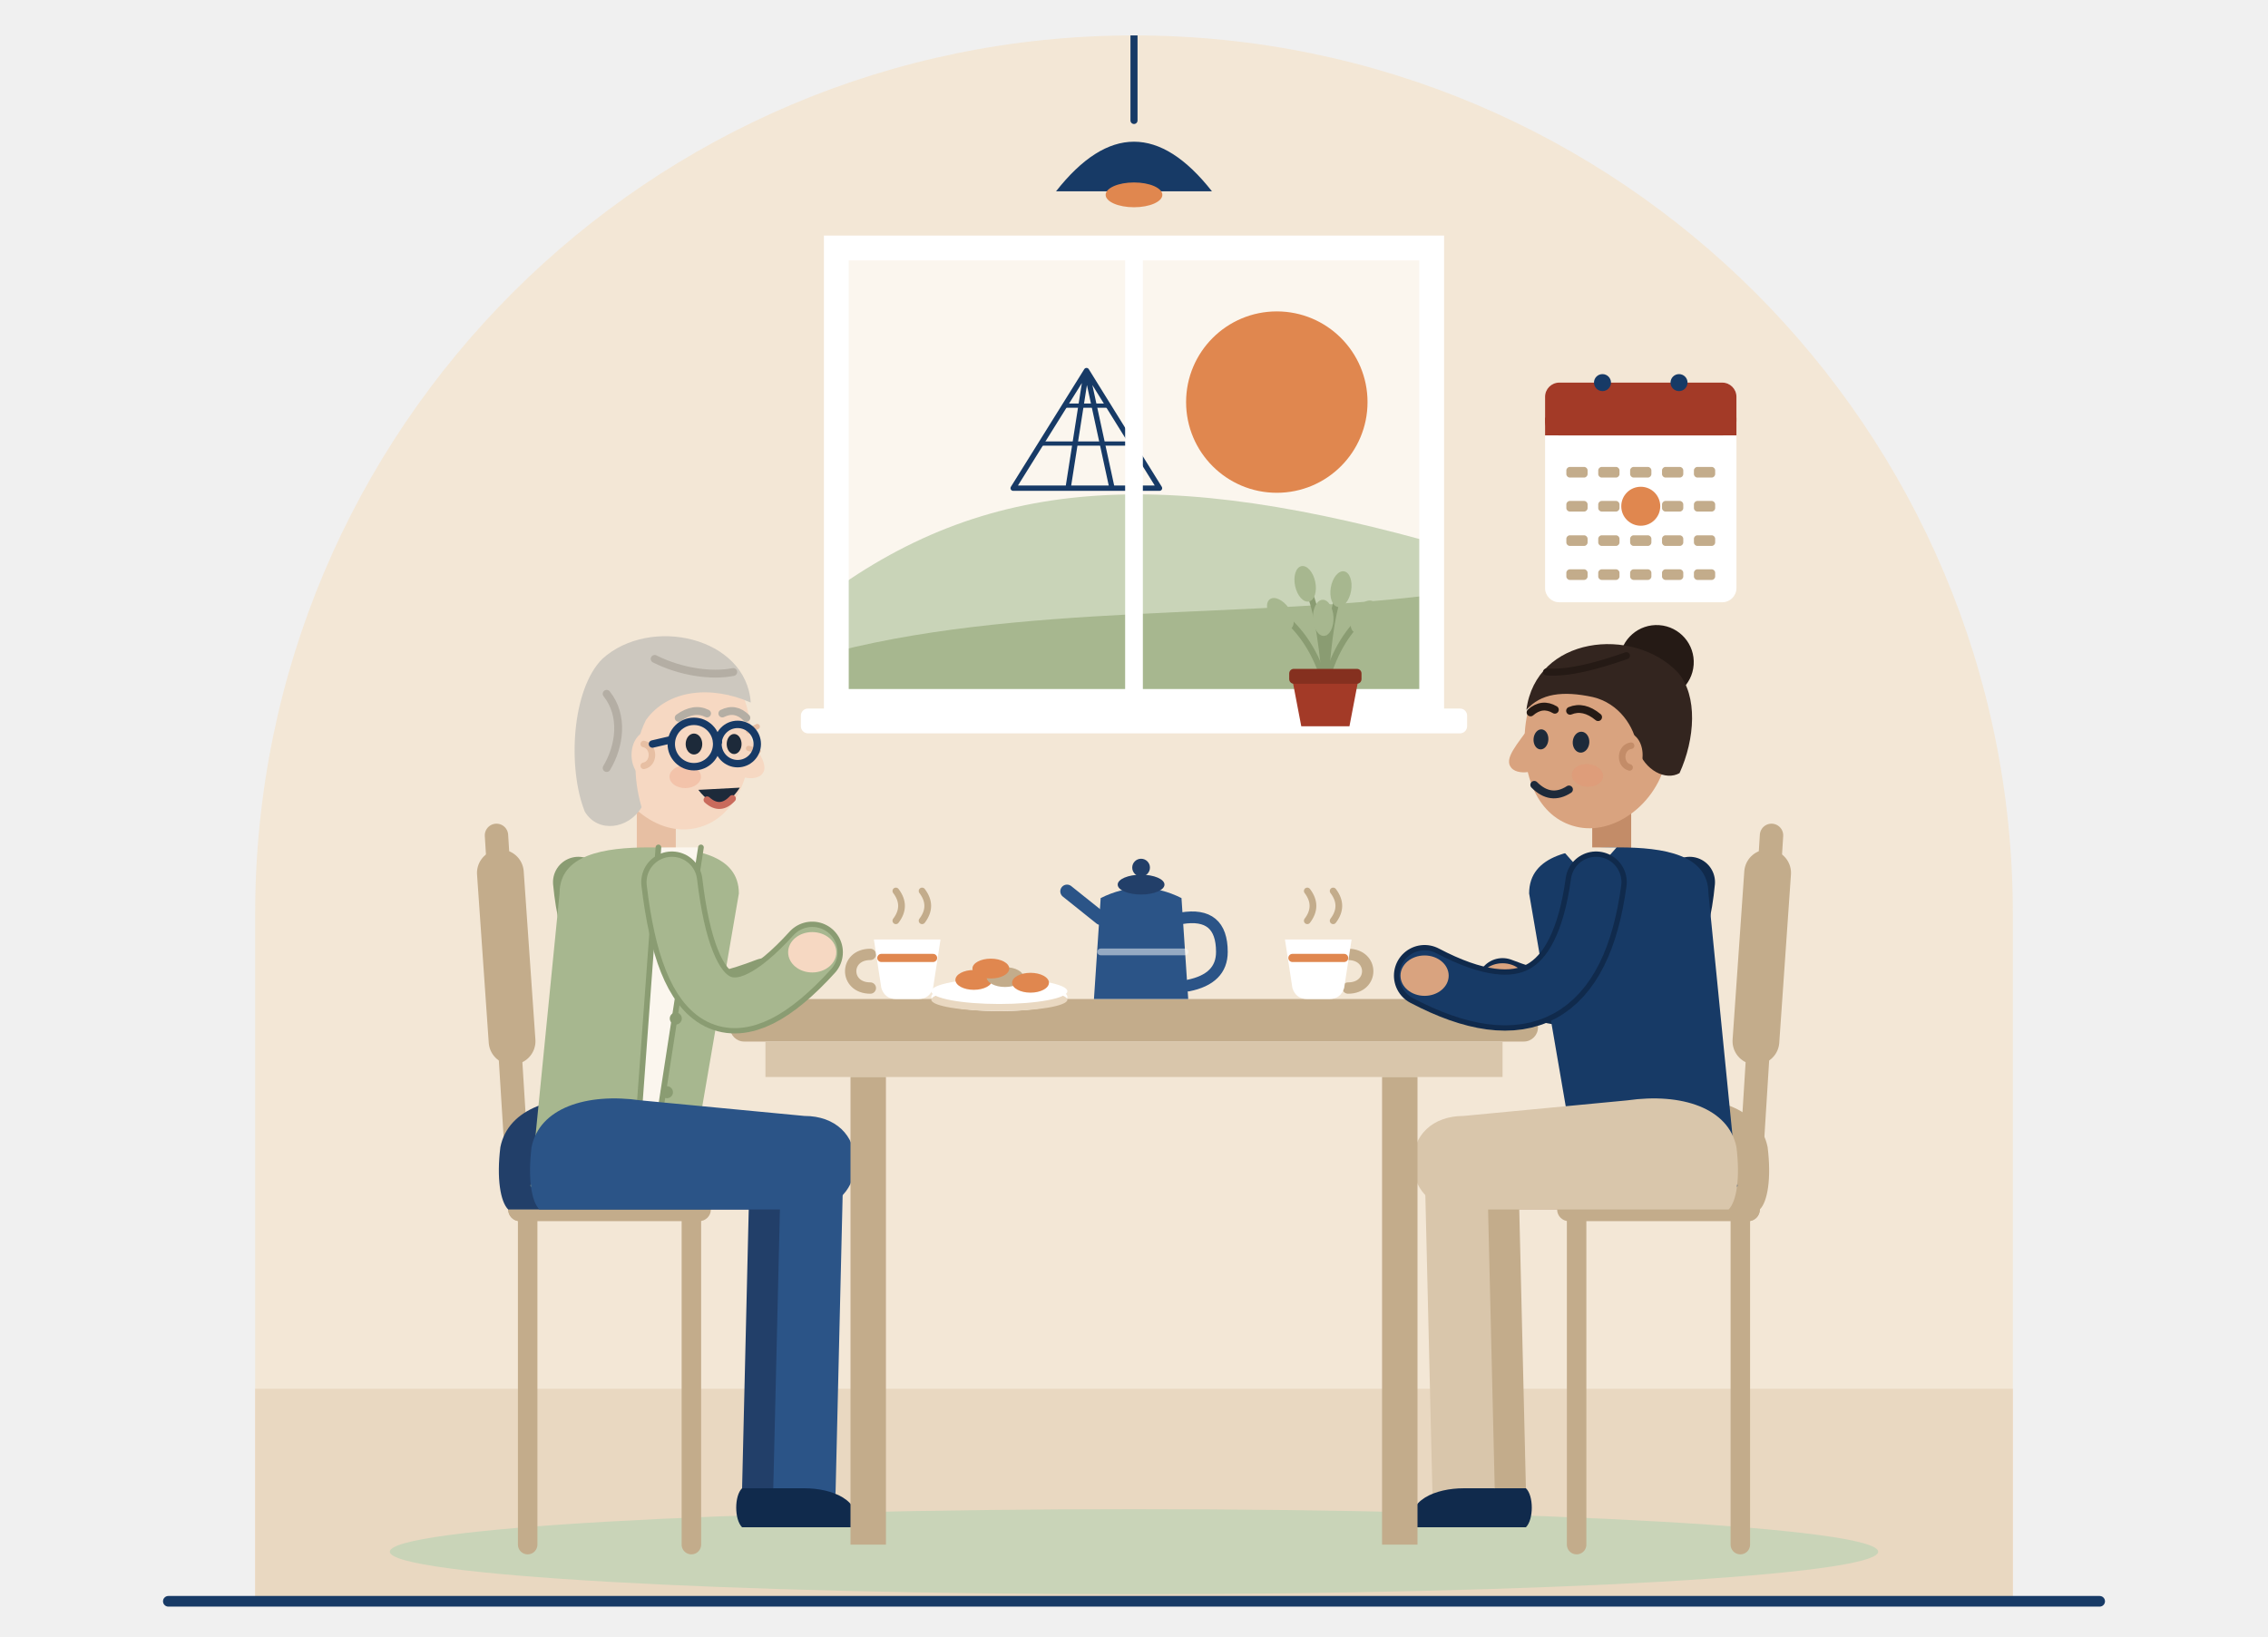
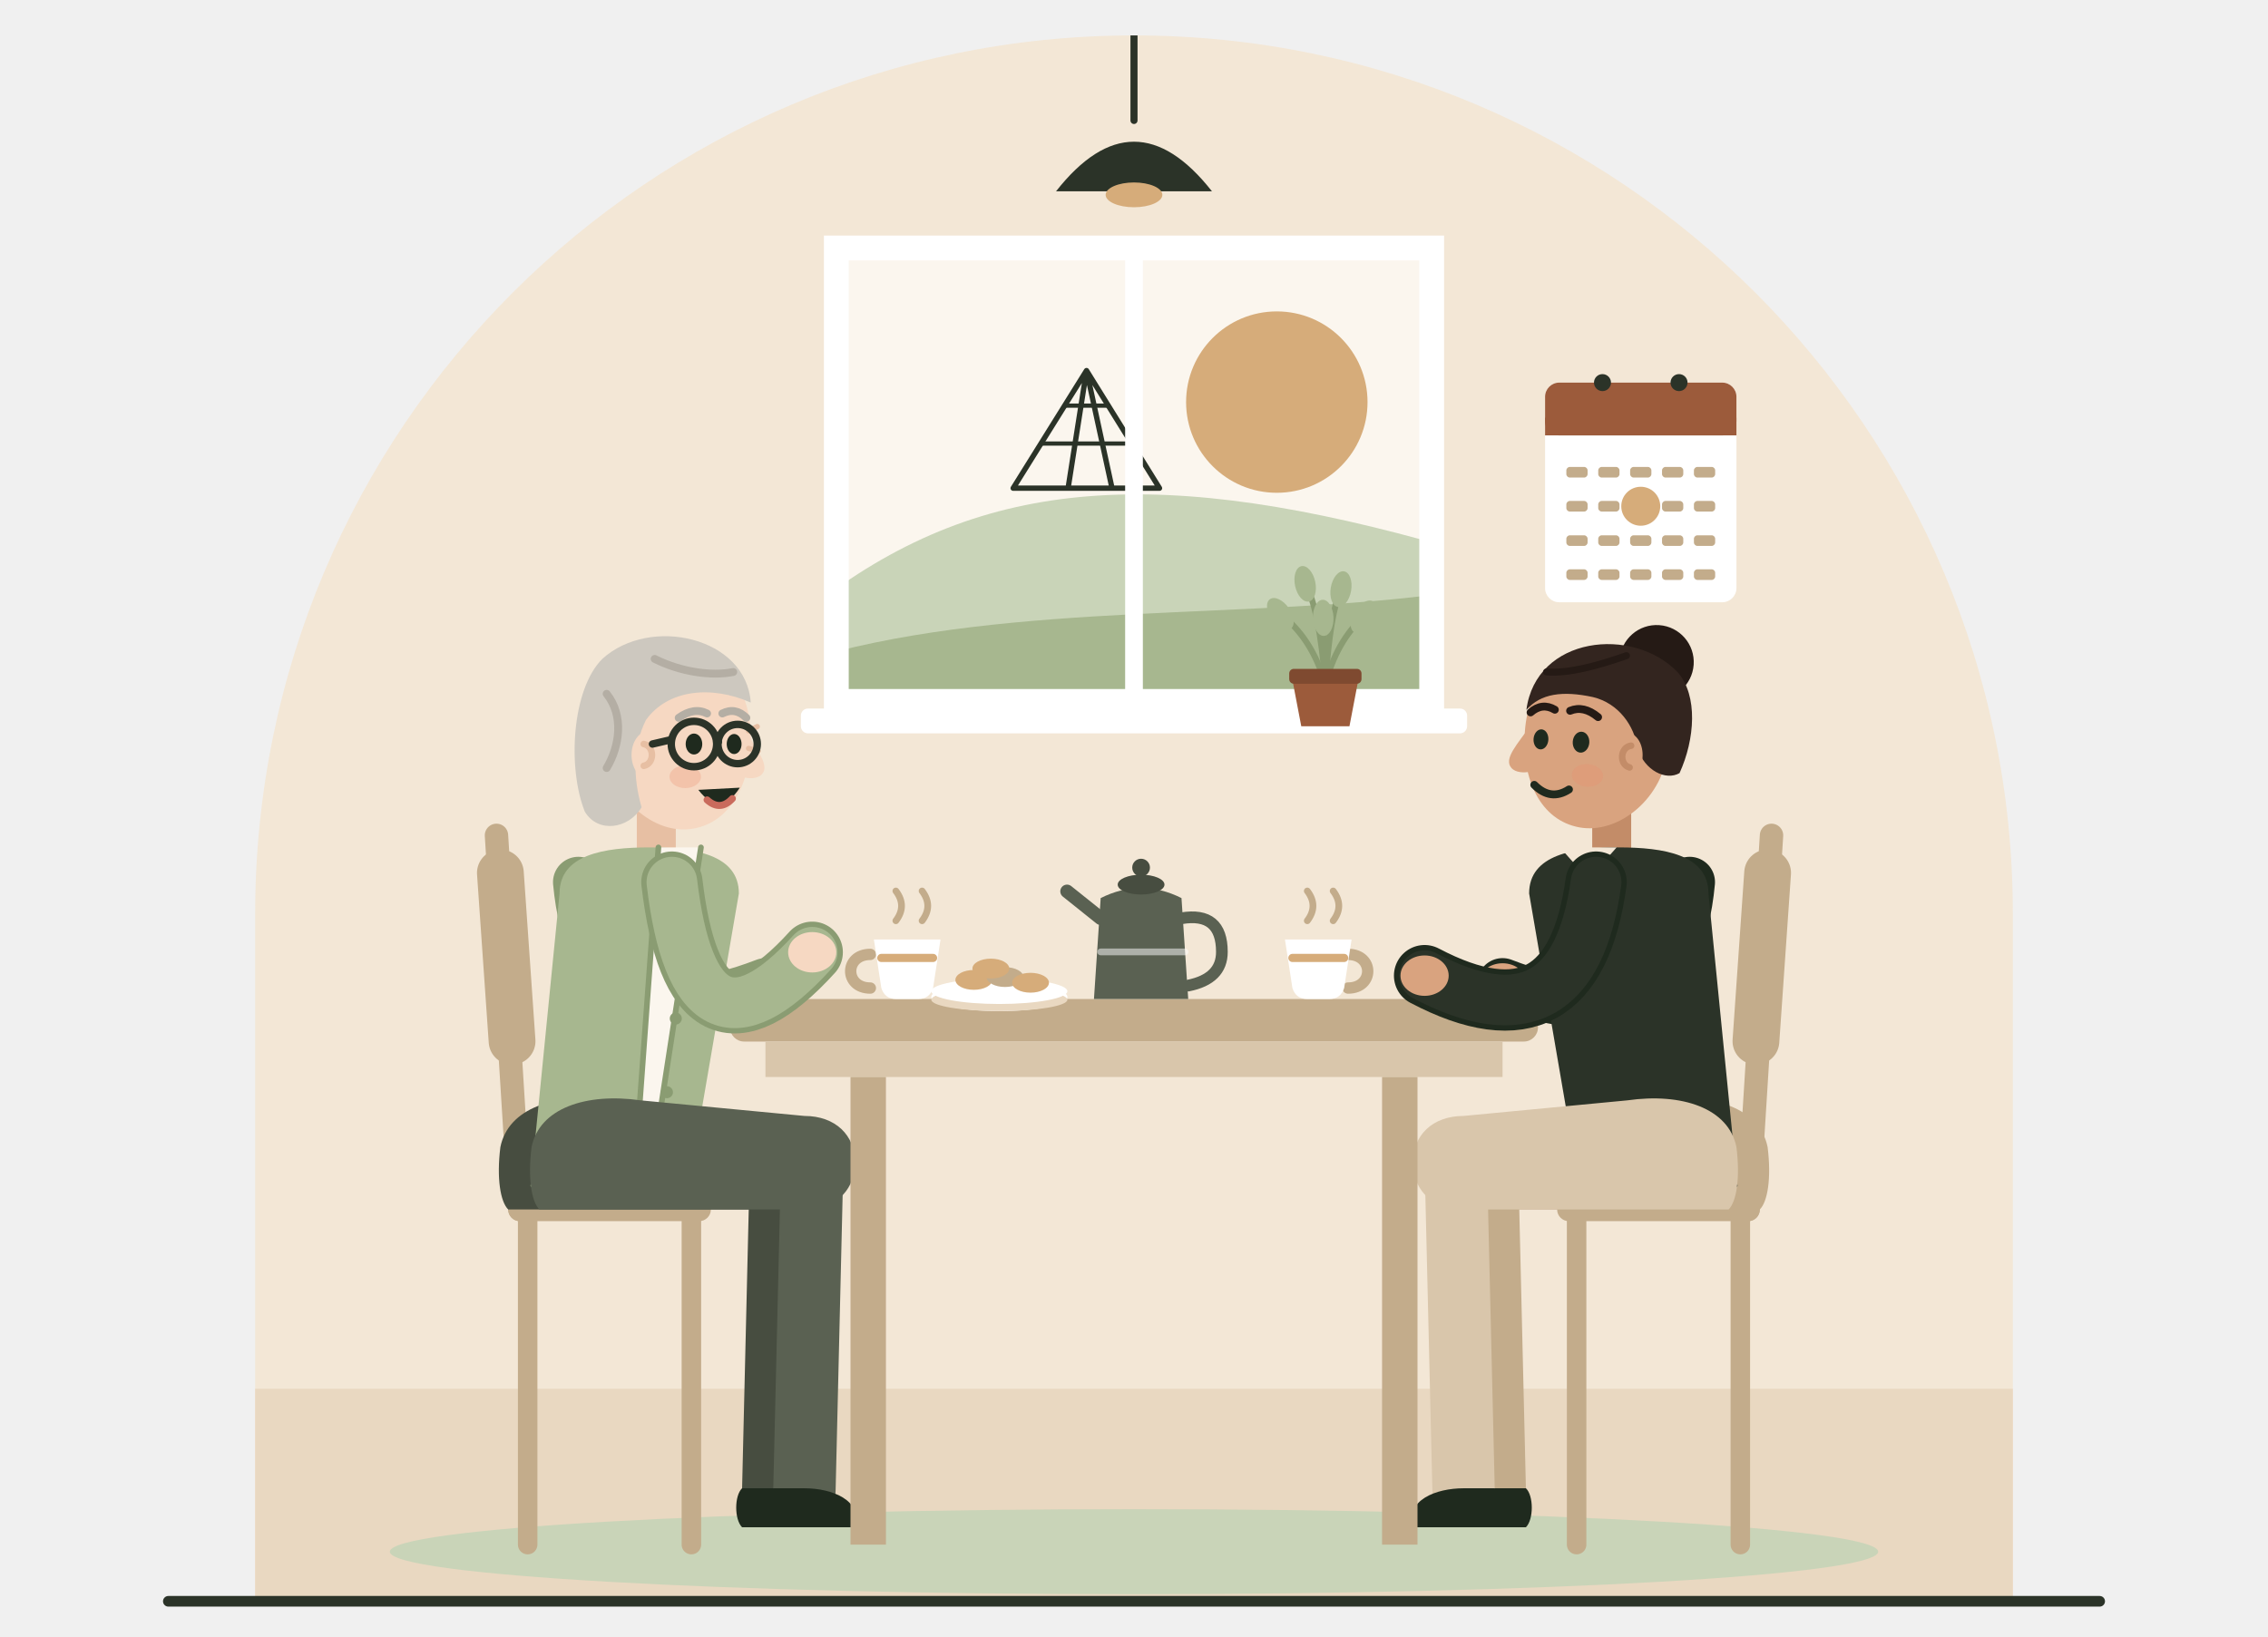
<svg xmlns="http://www.w3.org/2000/svg" viewBox="0 0 640 462" fill="none" stroke-linecap="round" stroke-linejoin="round">
  <clipPath id="hero">
    <path d="M72 452 L72 258 A248 248 0 0 1 568 258 L568 452 Z" />
  </clipPath>
  <g clip-path="url(#hero)">
    <rect x="0" y="0" width="640" height="462" fill="#f3e7d6" />
    <rect x="0" y="392" width="640" height="70" fill="#e9d8c1" />
    <clipPath id="f23670">
      <rect x="236" y="70" width="168" height="128" />
    </clipPath>
    <g clip-path="url(#f23670)">
      <rect x="236" y="70" width="168" height="128" fill="#fbf6ee" />
-       <circle cx="360.3" cy="113.5" r="25.6" fill="#e0874f" />
+       <circle cx="360.3" cy="113.5" r="25.6" fill="#d6ac7a" />
      <path d="M231 169.8 C278 134 328.4 131.4 409 154.5 L409 203 231 203 Z" fill="#c9d4b8" />
-       <path d="M285.9 137.8 306.6 104.6 327.2 137.8 Z M306.6 104.6 L301.4 137.8 M306.6 104.6 L313.8 137.8" stroke="#173a66" stroke-width="1.5" />
-       <path d="M293.8 125.2 L319.4 125.2 M300.4 114.5 L312.8 114.5" stroke="#173a66" stroke-width="1.2" />
+       <path d="M285.9 137.8 306.6 104.6 327.2 137.8 Z M306.6 104.6 L301.4 137.8 M306.6 104.6 L313.8 137.8" stroke="#2b3328" stroke-width="1.5" />
+       <path d="M293.8 125.2 L319.4 125.2 M300.4 114.5 L312.8 114.5" stroke="#2b3328" stroke-width="1.2" />
      <path d="M231 185.2 C286.4 169.8 353.6 175 409 167.3 L409 203 231 203 Z" fill="#a7b78f" />
    </g>
    <path d="M232.5 66.5 h175 v135 h-175 Z M239.5 73.5 v121 h161 v-121 Z" fill="#ffffff" fill-rule="evenodd" />
    <rect x="317.5" y="70" width="5" height="128" fill="#ffffff" />
    <rect x="226" y="200" width="188" height="7" rx="2" fill="#ffffff" />
    <path d="M374 193.1 Q370.2 180.1 361.3 173.3" stroke="#8a9c72" stroke-width="1.7" />
    <ellipse cx="361.3" cy="173.3" rx="5.1" ry="2.9" fill="#a7b78f" transform="rotate(-125 361.3 173.3)" />
    <path d="M374 193.1 Q372.3 171.6 368.3 164.8" stroke="#8a9c72" stroke-width="1.7" />
    <ellipse cx="368.3" cy="164.8" rx="5.1" ry="2.9" fill="#a7b78f" transform="rotate(-102 368.3 164.8)" />
    <path d="M374 193.1 Q375.3 173.1 378.4 166.3" stroke="#8a9c72" stroke-width="1.7" />
    <ellipse cx="378.4" cy="166.3" rx="5.1" ry="2.9" fill="#a7b78f" transform="rotate(-80 378.4 166.3)" />
    <path d="M374 193.1 Q377.2 180.9 384.8 174.1" stroke="#8a9c72" stroke-width="1.7" />
    <ellipse cx="384.8" cy="174.1" rx="5.1" ry="2.9" fill="#a7b78f" transform="rotate(-58 384.8 174.1)" />
    <path d="M374 193.1 Q373.8 181.2 373.4 174.4" stroke="#8a9c72" stroke-width="1.7" />
    <ellipse cx="373.4" cy="174.4" rx="5.1" ry="2.9" fill="#a7b78f" transform="rotate(-92 373.4 174.4)" />
-     <path d="M364.6 191.4 L383.4 191.4 380.8 205 367.2 205 Z" fill="#a33a27" />
-     <rect x="363.8" y="188.8" width="20.4" height="4.2" rx="1.3" fill="#85301f" />
+     <path d="M364.6 191.4 L383.4 191.4 380.8 205 367.2 205 Z" fill="#9c5b3b" />
+     <rect x="363.8" y="188.8" width="20.4" height="4.2" rx="1.3" fill="#7f4a30" />
    <rect x="436" y="108" width="54" height="62" rx="4" fill="#ffffff" />
-     <rect x="436" y="108" width="54" height="14.9" rx="4" fill="#a33a27" />
-     <rect x="436" y="117.9" width="54" height="5" fill="#a33a27" />
-     <circle cx="452.2" cy="108" r="2.4" fill="#173a66" />
-     <circle cx="473.8" cy="108" r="2.4" fill="#173a66" />
+     <rect x="436" y="108" width="54" height="14.9" rx="4" fill="#9c5b3b" />
+     <rect x="436" y="117.9" width="54" height="5" fill="#9c5b3b" />
+     <circle cx="452.2" cy="108" r="2.4" fill="#2b3328" />
+     <circle cx="473.8" cy="108" r="2.4" fill="#2b3328" />
    <rect x="442" y="131.8" width="6" height="3" rx="1" fill="#c3ac8b" />
    <rect x="451" y="131.8" width="6" height="3" rx="1" fill="#c3ac8b" />
    <rect x="460" y="131.8" width="6" height="3" rx="1" fill="#c3ac8b" />
    <rect x="469" y="131.8" width="6" height="3" rx="1" fill="#c3ac8b" />
    <rect x="478" y="131.8" width="6" height="3" rx="1" fill="#c3ac8b" />
    <rect x="442" y="141.4" width="6" height="3" rx="1" fill="#c3ac8b" />
    <rect x="451" y="141.4" width="6" height="3" rx="1" fill="#c3ac8b" />
-     <circle cx="463" cy="142.9" r="5.5" fill="#e0874f" />
+     <circle cx="463" cy="142.9" r="5.5" fill="#d6ac7a" />
    <rect x="469" y="141.4" width="6" height="3" rx="1" fill="#c3ac8b" />
    <rect x="478" y="141.4" width="6" height="3" rx="1" fill="#c3ac8b" />
    <rect x="442" y="151.1" width="6" height="3" rx="1" fill="#c3ac8b" />
    <rect x="451" y="151.1" width="6" height="3" rx="1" fill="#c3ac8b" />
    <rect x="460" y="151.1" width="6" height="3" rx="1" fill="#c3ac8b" />
    <rect x="469" y="151.1" width="6" height="3" rx="1" fill="#c3ac8b" />
    <rect x="478" y="151.1" width="6" height="3" rx="1" fill="#c3ac8b" />
    <rect x="442" y="160.7" width="6" height="3" rx="1" fill="#c3ac8b" />
    <rect x="451" y="160.7" width="6" height="3" rx="1" fill="#c3ac8b" />
    <rect x="460" y="160.7" width="6" height="3" rx="1" fill="#c3ac8b" />
    <rect x="469" y="160.7" width="6" height="3" rx="1" fill="#c3ac8b" />
    <rect x="478" y="160.7" width="6" height="3" rx="1" fill="#c3ac8b" />
-     <path d="M320 0 L320 34" stroke="#173a66" stroke-width="2" />
-     <path d="M298 54 Q320 26 342 54 Z" fill="#173a66" />
-     <ellipse cx="320" cy="55" rx="8" ry="3.5" fill="#e0874f" />
+     <path d="M320 0 L320 34" stroke="#2b3328" stroke-width="2" />
+     <path d="M298 54 Q320 26 342 54 Z" fill="#2b3328" />
+     <ellipse cx="320" cy="55" rx="8" ry="3.5" fill="#d6ac7a" />
    <ellipse cx="320" cy="438" rx="210" ry="12" fill="#c9d4b8" />
    <rect x="143.4" y="334.8" width="57.2" height="9.9" rx="3.3" fill="#c3ac8b" />
    <path d="M148.9 341.4 L148.9 436 M195.1 341.4 L195.1 436" stroke="#c3ac8b" stroke-width="5.5" />
    <path d="M146.7 341.4 L140.1 235.8" stroke="#c3ac8b" stroke-width="6.6" />
    <path d="M144.5 293.9 L141.2 246.4" stroke="#c3ac8b" stroke-width="13.2" />
    <rect x="439.4" y="334.8" width="57.2" height="9.9" rx="3.3" fill="#c3ac8b" />
    <path d="M444.9 341.4 L444.9 436 M491.1 341.4 L491.1 436" stroke="#c3ac8b" stroke-width="5.5" />
    <path d="M493.3 341.4 L499.9 235.8" stroke="#c3ac8b" stroke-width="6.6" />
    <path d="M495.5 293.9 L498.8 246.4" stroke="#c3ac8b" stroke-width="13.2" />
-     <path d="M143.4 341.4 L218.2 341.4 C228.1 341.4 232.5 334.8 232.5 328.2 C232.5 320.5 227 315 218.2 315 L172 310.6 C156.6 308.4 143.4 312.8 141.2 323.8 C140.1 332.6 141.2 339.2 143.4 341.4 Z" fill="#223f69" />
-     <path d="M220.4 328.2 L218.2 420.6" stroke="#223f69" stroke-width="17.6" />
-     <path d="M209.4 431.1 L232.5 431.1 C234.7 423.4 225.9 420.1 218.2 420.1 L209.4 420.1 C207.2 422.2 207.2 428.9 209.4 431.1 Z" fill="#102a4c" />
+     <path d="M143.4 341.4 L218.2 341.4 C228.1 341.4 232.5 334.8 232.5 328.2 C232.5 320.5 227 315 218.2 315 L172 310.6 C156.6 308.4 143.4 312.8 141.2 323.8 C140.1 332.6 141.2 339.2 143.4 341.4 Z" fill="#474d40" />
+     <path d="M220.4 328.2 L218.2 420.6" stroke="#474d40" stroke-width="17.6" />
+     <path d="M209.4 431.1 L232.5 431.1 C234.7 423.4 225.9 420.1 218.2 420.1 L209.4 420.1 C207.2 422.2 207.2 428.9 209.4 431.1 Z" fill="#1f2a1e" />
    <path d="M163.2 249 Q167.6 296.3 216 277.6" stroke="#8a9c72" stroke-width="14.3" />
    <ellipse cx="216" cy="277.6" rx="6.8" ry="5.7" fill="#f6d8c2" />
    <path d="M179.7 226.2 L179.7 242.2 190.7 242.2 190.7 226.2 Z" fill="#e7bfa3" />
    <path d="M157.9 252.2 C157.9 241.2 170.5 239.2 183.2 239.2 C195.8 239.2 208.5 241.2 208.5 252.2 L194.3 334.8 C187.2 341.8 156.8 341.8 149.7 334.8 Z" fill="#a7b78f" />
    <path d="M185.8 239.2 L197.8 239.2 182.6 337.8 178.6 337.8 Z" fill="#fbf6ee" />
    <path d="M185.8 239.2 L178.6 337.8 M197.8 239.2 L182.6 337.8" stroke="#8a9c72" stroke-width="1.6" />
    <circle cx="193.2" cy="266.7" r="1.7" fill="#8a9c72" />
    <circle cx="190.7" cy="287.5" r="1.7" fill="#8a9c72" />
    <circle cx="188.2" cy="308.3" r="1.7" fill="#8a9c72" />
    <g transform="translate(190.9 209.4) scale(1.232)">
      <path d="M0 -21 C10 -21 17 -13 17 -1 C17 10 12 19 3 20 C-6 21 -16 12 -16 0 C-16 -12 -10 -21 0 -21 Z" fill="#f6d8c2" />
      <path d="M15.5 -3 C18.5 2 21.5 5.5 19.5 7.5 C18.5 8.5 16.5 8.5 15 8 Z" fill="#f6d8c2" />
      <path d="M17 -9 C16 -24 -6 -29 -17 -19 C-24 -12 -25 6 -21 16 C-18 21 -11 20 -8 15 C-10 8 -10 1 -7 -5 C-2 -12 8 -13 17 -9 Z" fill="#cdc8bf" />
      <path d="M-16 -11 C-12 -6 -13 1 -16 6 M-5 -19 C1 -16 8 -15 13 -16" stroke="#b4aea4" stroke-width="1.8" />
      <ellipse cx="-6.5" cy="3" rx="3.8" ry="5.4" fill="#f6d8c2" />
      <path d="M-7.5 0.5 C-5 1 -5 5 -7.5 5.5" stroke="#e7bfa3" stroke-width="1.5" />
-       <ellipse cx="4" cy="0.5" rx="1.9" ry="2.4" fill="#1d2a3a" />
-       <ellipse cx="13.2" cy="0.5" rx="1.7" ry="2.3" fill="#1d2a3a" />
+       <ellipse cx="4" cy="0.5" rx="1.9" ry="2.4" fill="#1f2a1e" />
+       <ellipse cx="13.2" cy="0.5" rx="1.7" ry="2.3" fill="#1f2a1e" />
      <path d="M0.5 -5.5 Q4 -8 7 -6.5 M10.5 -6.5 Q13.5 -8 16 -5.5" stroke="#b4aea4" stroke-width="1.8" />
-       <path d="M5 11 Q10 17.5 14.5 10.5 Z" fill="#1d2a3a" />
+       <path d="M5 11 Q10 17.5 14.5 10.5 Z" fill="#1f2a1e" />
      <path d="M7 13.3 Q10 16 12.8 13" stroke="#c96b5c" stroke-width="1.6" />
      <ellipse cx="2" cy="8" rx="3.6" ry="2.6" fill="#e98b6d" opacity=".28" />
      <path d="M16.5 -2.5 l2 -1 M16.5 1.5 l2.2 0.6" stroke="#e7bfa3" stroke-width="1.2" />
-       <circle cx="4" cy="0.5" r="5.2" stroke="#173a66" stroke-width="1.7" />
-       <circle cx="14" cy="0.5" r="4.5" stroke="#173a66" stroke-width="1.7" />
-       <path d="M9.2 0 L9.6 0 M-1.2 -0.5 L-5.5 0.5" stroke="#173a66" stroke-width="1.7" />
+       <circle cx="4" cy="0.5" r="5.2" stroke="#2b3328" stroke-width="1.7" />
+       <circle cx="14" cy="0.5" r="4.5" stroke="#2b3328" stroke-width="1.7" />
+       <path d="M9.2 0 L9.6 0 M-1.2 -0.5 L-5.5 0.5" stroke="#2b3328" stroke-width="1.7" />
    </g>
-     <path d="M152.2 341.4 L227 341.4 C236.9 341.4 241.3 334.8 241.3 328.2 C241.3 320.5 235.8 315 227 315 L180.8 310.6 C165.4 308.4 152.2 312.8 150 323.8 C148.9 332.6 150 339.2 152.2 341.4 Z" fill="#2b5487" />
-     <path d="M229.2 328.2 L227 420.6" stroke="#2b5487" stroke-width="17.6" />
-     <path d="M218.2 431.1 L241.3 431.1 C243.5 423.4 234.7 420.1 227 420.1 L218.2 420.1 C216 422.2 216 428.9 218.2 431.1 Z" fill="#102a4c" />
+     <path d="M152.2 341.4 L227 341.4 C236.9 341.4 241.3 334.8 241.3 328.2 C241.3 320.5 235.8 315 227 315 L180.8 310.6 C165.4 308.4 152.2 312.8 150 323.8 C148.9 332.6 150 339.2 152.2 341.4 Z" fill="#5a6152" />
+     <path d="M229.2 328.2 L227 420.6" stroke="#5a6152" stroke-width="17.6" />
+     <path d="M218.2 431.1 L241.3 431.1 C243.5 423.4 234.7 420.1 227 420.1 L218.2 420.1 C216 422.2 216 428.9 218.2 431.1 Z" fill="#1f2a1e" />
    <path d="M496.6 341.4 L421.8 341.4 C411.9 341.4 407.5 334.8 407.5 328.2 C407.5 320.5 413 315 421.8 315 L468 310.6 C483.4 308.4 496.6 312.8 498.8 323.8 C499.9 332.6 498.8 339.2 496.6 341.4 Z" fill="#c3ac8b" />
    <path d="M419.6 328.2 L421.8 420.6" stroke="#c3ac8b" stroke-width="17.6" />
-     <path d="M430.6 431.1 L407.5 431.1 C405.3 423.4 414.1 420.1 421.8 420.1 L430.6 420.1 C432.8 422.2 432.8 428.9 430.6 431.1 Z" fill="#102a4c" />
-     <path d="M476.8 249 Q472.4 296.3 424 277.6" stroke="#102a4c" stroke-width="14.3" />
+     <path d="M430.6 431.1 L407.5 431.1 C405.3 423.4 414.1 420.1 421.8 420.1 L430.6 420.1 C432.8 422.2 432.8 428.9 430.6 431.1 Z" fill="#1f2a1e" />
+     <path d="M476.8 249 Q472.4 296.3 424 277.6" stroke="#1f2a1e" stroke-width="14.3" />
    <ellipse cx="424" cy="277.6" rx="6.8" ry="5.7" fill="#d9a37f" />
    <path d="M449.3 226.2 L449.3 242.2 460.3 242.2 460.3 226.2 Z" fill="#c38c68" />
-     <path d="M431.5 252.2 C431.5 241.2 444.2 239.2 456.8 239.2 C469.4 239.2 482.1 241.2 482.1 252.2 L490.3 334.8 C483.2 341.8 452.8 341.8 445.7 334.8 Z" fill="#173a66" />
+     <path d="M431.5 252.2 C431.5 241.2 444.2 239.2 456.8 239.2 C469.4 239.2 482.1 241.2 482.1 252.2 L490.3 334.8 C483.2 341.8 452.8 341.8 445.7 334.8 Z" fill="#2b3328" />
    <path d="M440.2 239.2 L448.2 248.2 456.2 239.2 Z" fill="#f3e7d6" />
    <g transform="rotate(4 452.6 238)">
      <g transform="translate(449.1 209.4) scale(-1 1) scale(1.232)">
        <circle cx="-12" cy="-19" r="8.5" fill="#251a15" />
        <path d="M0 -21 C10 -21 17 -13 17 -1 C17 10 12 19 3 20 C-6 21 -16 12 -16 0 C-16 -12 -10 -21 0 -21 Z" fill="#d9a37f" />
        <path d="M15.5 -3 C18.5 2 21.5 5.5 19.5 7.5 C18.5 8.5 16.5 8.5 15 8 Z" fill="#d9a37f" />
        <path d="M17 -6 C16 -23 -6 -27 -17 -17 C-22 -12 -22 -2 -19 6 C-16 8 -11 6 -9 1 C-8 -4 -4 -9 2 -10 C9 -11 14 -10 17 -6 Z" fill="#33251f" />
        <path d="M-5 -20 C2 -17 8 -15 13 -15" stroke="#251a15" stroke-width="1.6" />
        <ellipse cx="-6.5" cy="3" rx="3.8" ry="5.4" fill="#d9a37f" />
        <path d="M-7.5 0.5 C-5 1 -5 5 -7.5 5.5" stroke="#c38c68" stroke-width="1.5" />
-         <ellipse cx="4" cy="0.5" rx="1.9" ry="2.4" fill="#1d2a3a" />
-         <ellipse cx="13.2" cy="0.5" rx="1.7" ry="2.3" fill="#1d2a3a" />
+         <ellipse cx="4" cy="0.5" rx="1.9" ry="2.4" fill="#1f2a1e" />
+         <ellipse cx="13.2" cy="0.5" rx="1.7" ry="2.3" fill="#1f2a1e" />
        <path d="M0.5 -5.5 Q4 -8 7 -6.5 M10.5 -6.5 Q13.5 -8 16 -5.5" stroke="#251a15" stroke-width="1.8" />
-         <path d="M6 11.5 Q10 14.5 14 11" stroke="#1d2a3a" stroke-width="1.8" />
+         <path d="M6 11.5 Q10 14.5 14 11" stroke="#1f2a1e" stroke-width="1.8" />
        <ellipse cx="2" cy="8" rx="3.6" ry="2.6" fill="#e98b6d" opacity=".28" />
      </g>
    </g>
    <path d="M487.8 341.4 L413 341.4 C403.1 341.4 398.7 334.8 398.7 328.2 C398.7 320.5 404.2 315 413 315 L459.2 310.6 C474.6 308.4 487.8 312.8 490 323.8 C491.1 332.6 490 339.2 487.8 341.4 Z" fill="#d9c6ab" />
    <path d="M410.8 328.2 L413 420.6" stroke="#d9c6ab" stroke-width="17.6" />
-     <path d="M421.8 431.1 L398.7 431.1 C396.5 423.4 405.3 420.1 413 420.1 L421.8 420.1 C424 422.2 424 428.9 421.8 431.1 Z" fill="#102a4c" />
+     <path d="M421.8 431.1 L398.7 431.1 C396.5 423.4 405.3 420.1 413 420.1 L421.8 420.1 C424 422.2 424 428.9 421.8 431.1 Z" fill="#1f2a1e" />
    <rect x="206" y="282" width="228" height="12" rx="4" fill="#c3ac8b" />
    <rect x="216" y="294" width="208" height="10" fill="#d9c6ab" />
    <rect x="240" y="304" width="10" height="132" fill="#c3ac8b" />
    <rect x="390" y="304" width="10" height="132" fill="#c3ac8b" />
-     <path d="M308.7 282 L310.6 253.5 Q322 247.8 333.4 253.5 L335.3 282 Z" fill="#2b5487" />
-     <path d="M333.4 259.2 q11.4 -1.9 11.4 9.5 q0 7.6 -9.5 9.5" stroke="#2b5487" stroke-width="3.3" />
-     <path d="M310.6 259.2 l-9.5 -7.6" stroke="#2b5487" stroke-width="3.8" />
-     <ellipse cx="322" cy="249.7" rx="6.6" ry="2.8" fill="#223f69" />
-     <circle cx="322" cy="244.9" r="2.5" fill="#223f69" />
+     <path d="M308.7 282 L310.6 253.5 Q322 247.8 333.4 253.5 L335.3 282 Z" fill="#5a6152" />
+     <path d="M333.4 259.2 q11.4 -1.9 11.4 9.5 q0 7.6 -9.5 9.5" stroke="#5a6152" stroke-width="3.3" />
+     <path d="M310.6 259.2 l-9.5 -7.6" stroke="#5a6152" stroke-width="3.8" />
+     <ellipse cx="322" cy="249.7" rx="6.6" ry="2.8" fill="#474d40" />
+     <circle cx="322" cy="244.9" r="2.5" fill="#474d40" />
    <path d="M310.6 268.7 L334.4 268.7" stroke="#ffffff" stroke-width="1.9" opacity=".5" />
    <ellipse cx="282" cy="281.4" rx="19.2" ry="4" fill="#ffffff" />
    <ellipse cx="282" cy="282.2" rx="19.2" ry="3.2" fill="#e9d8c1" />
    <ellipse cx="282" cy="279.8" rx="19.2" ry="3.6" fill="#ffffff" />
-     <ellipse cx="274.8" cy="276.6" rx="5.2" ry="2.8" fill="#e0874f" />
+     <ellipse cx="274.8" cy="276.6" rx="5.2" ry="2.8" fill="#d6ac7a" />
    <ellipse cx="283.6" cy="275.8" rx="5.2" ry="2.8" fill="#c3ac8b" />
-     <ellipse cx="290.8" cy="277.4" rx="5.2" ry="2.8" fill="#e0874f" />
-     <ellipse cx="279.6" cy="273.4" rx="5.2" ry="2.8" fill="#e0874f" />
+     <ellipse cx="290.8" cy="277.4" rx="5.2" ry="2.8" fill="#d6ac7a" />
+     <ellipse cx="279.6" cy="273.4" rx="5.2" ry="2.8" fill="#d6ac7a" />
    <path d="M245.6 269.4 c-7.4 0 -7.4 9.5 0 9.5" stroke="#c3ac8b" stroke-width="3.2" />
    <path d="M246.6 265.2 L265.4 265.2 L263.3 278.9 Q262.3 282 259.1 282 L252.9 282 Q249.7 282 248.7 278.9 Z" fill="#ffffff" />
-     <path d="M248.7 270.4 L263.3 270.4" stroke="#e0874f" stroke-width="2.3" />
+     <path d="M248.7 270.4 L263.3 270.4" stroke="#d6ac7a" stroke-width="2.3" />
    <path d="M252.8 259.9 q3.2 -4.2 0 -8.4 M260.2 259.9 q3.2 -4.2 0 -8.4" stroke="#c3ac8b" stroke-width="1.9" />
    <path d="M380.4 269.4 c7.4 0 7.4 9.5 0 9.5" stroke="#c3ac8b" stroke-width="3.2" />
    <path d="M362.6 265.2 L381.4 265.2 L379.3 278.9 Q378.3 282 375.1 282 L368.9 282 Q365.7 282 364.7 278.9 Z" fill="#ffffff" />
-     <path d="M364.7 270.4 L379.3 270.4" stroke="#e0874f" stroke-width="2.3" />
+     <path d="M364.7 270.4 L379.3 270.4" stroke="#d6ac7a" stroke-width="2.3" />
    <path d="M368.9 259.9 q3.2 -4.2 0 -8.4 M376.2 259.9 q3.2 -4.2 0 -8.4" stroke="#c3ac8b" stroke-width="1.9" />
    <path d="M189.6 249 Q196.2 305.1 229.2 268.8" stroke="#8a9c72" stroke-width="17.3" />
    <path d="M189.6 249 Q196.2 305.1 229.2 268.8" stroke="#a7b78f" stroke-width="14.3" />
    <ellipse cx="229.2" cy="268.8" rx="6.8" ry="5.7" fill="#f6d8c2" />
-     <path d="M450.4 249 Q443.8 297.4 402 275.4" stroke="#102a4c" stroke-width="17.3" />
-     <path d="M450.4 249 Q443.8 297.4 402 275.4" stroke="#173a66" stroke-width="14.3" />
+     <path d="M450.4 249 Q443.8 297.4 402 275.4" stroke="#1f2a1e" stroke-width="17.3" />
+     <path d="M450.4 249 Q443.8 297.4 402 275.4" stroke="#2b3328" stroke-width="14.3" />
    <ellipse cx="402" cy="275.4" rx="6.8" ry="5.7" fill="#d9a37f" />
  </g>
-   <rect x="46" y="450.5" width="548" height="3" rx="1.5" fill="#173a66" />
+   <rect x="46" y="450.5" width="548" height="3" rx="1.5" fill="#2b3328" />
</svg>
